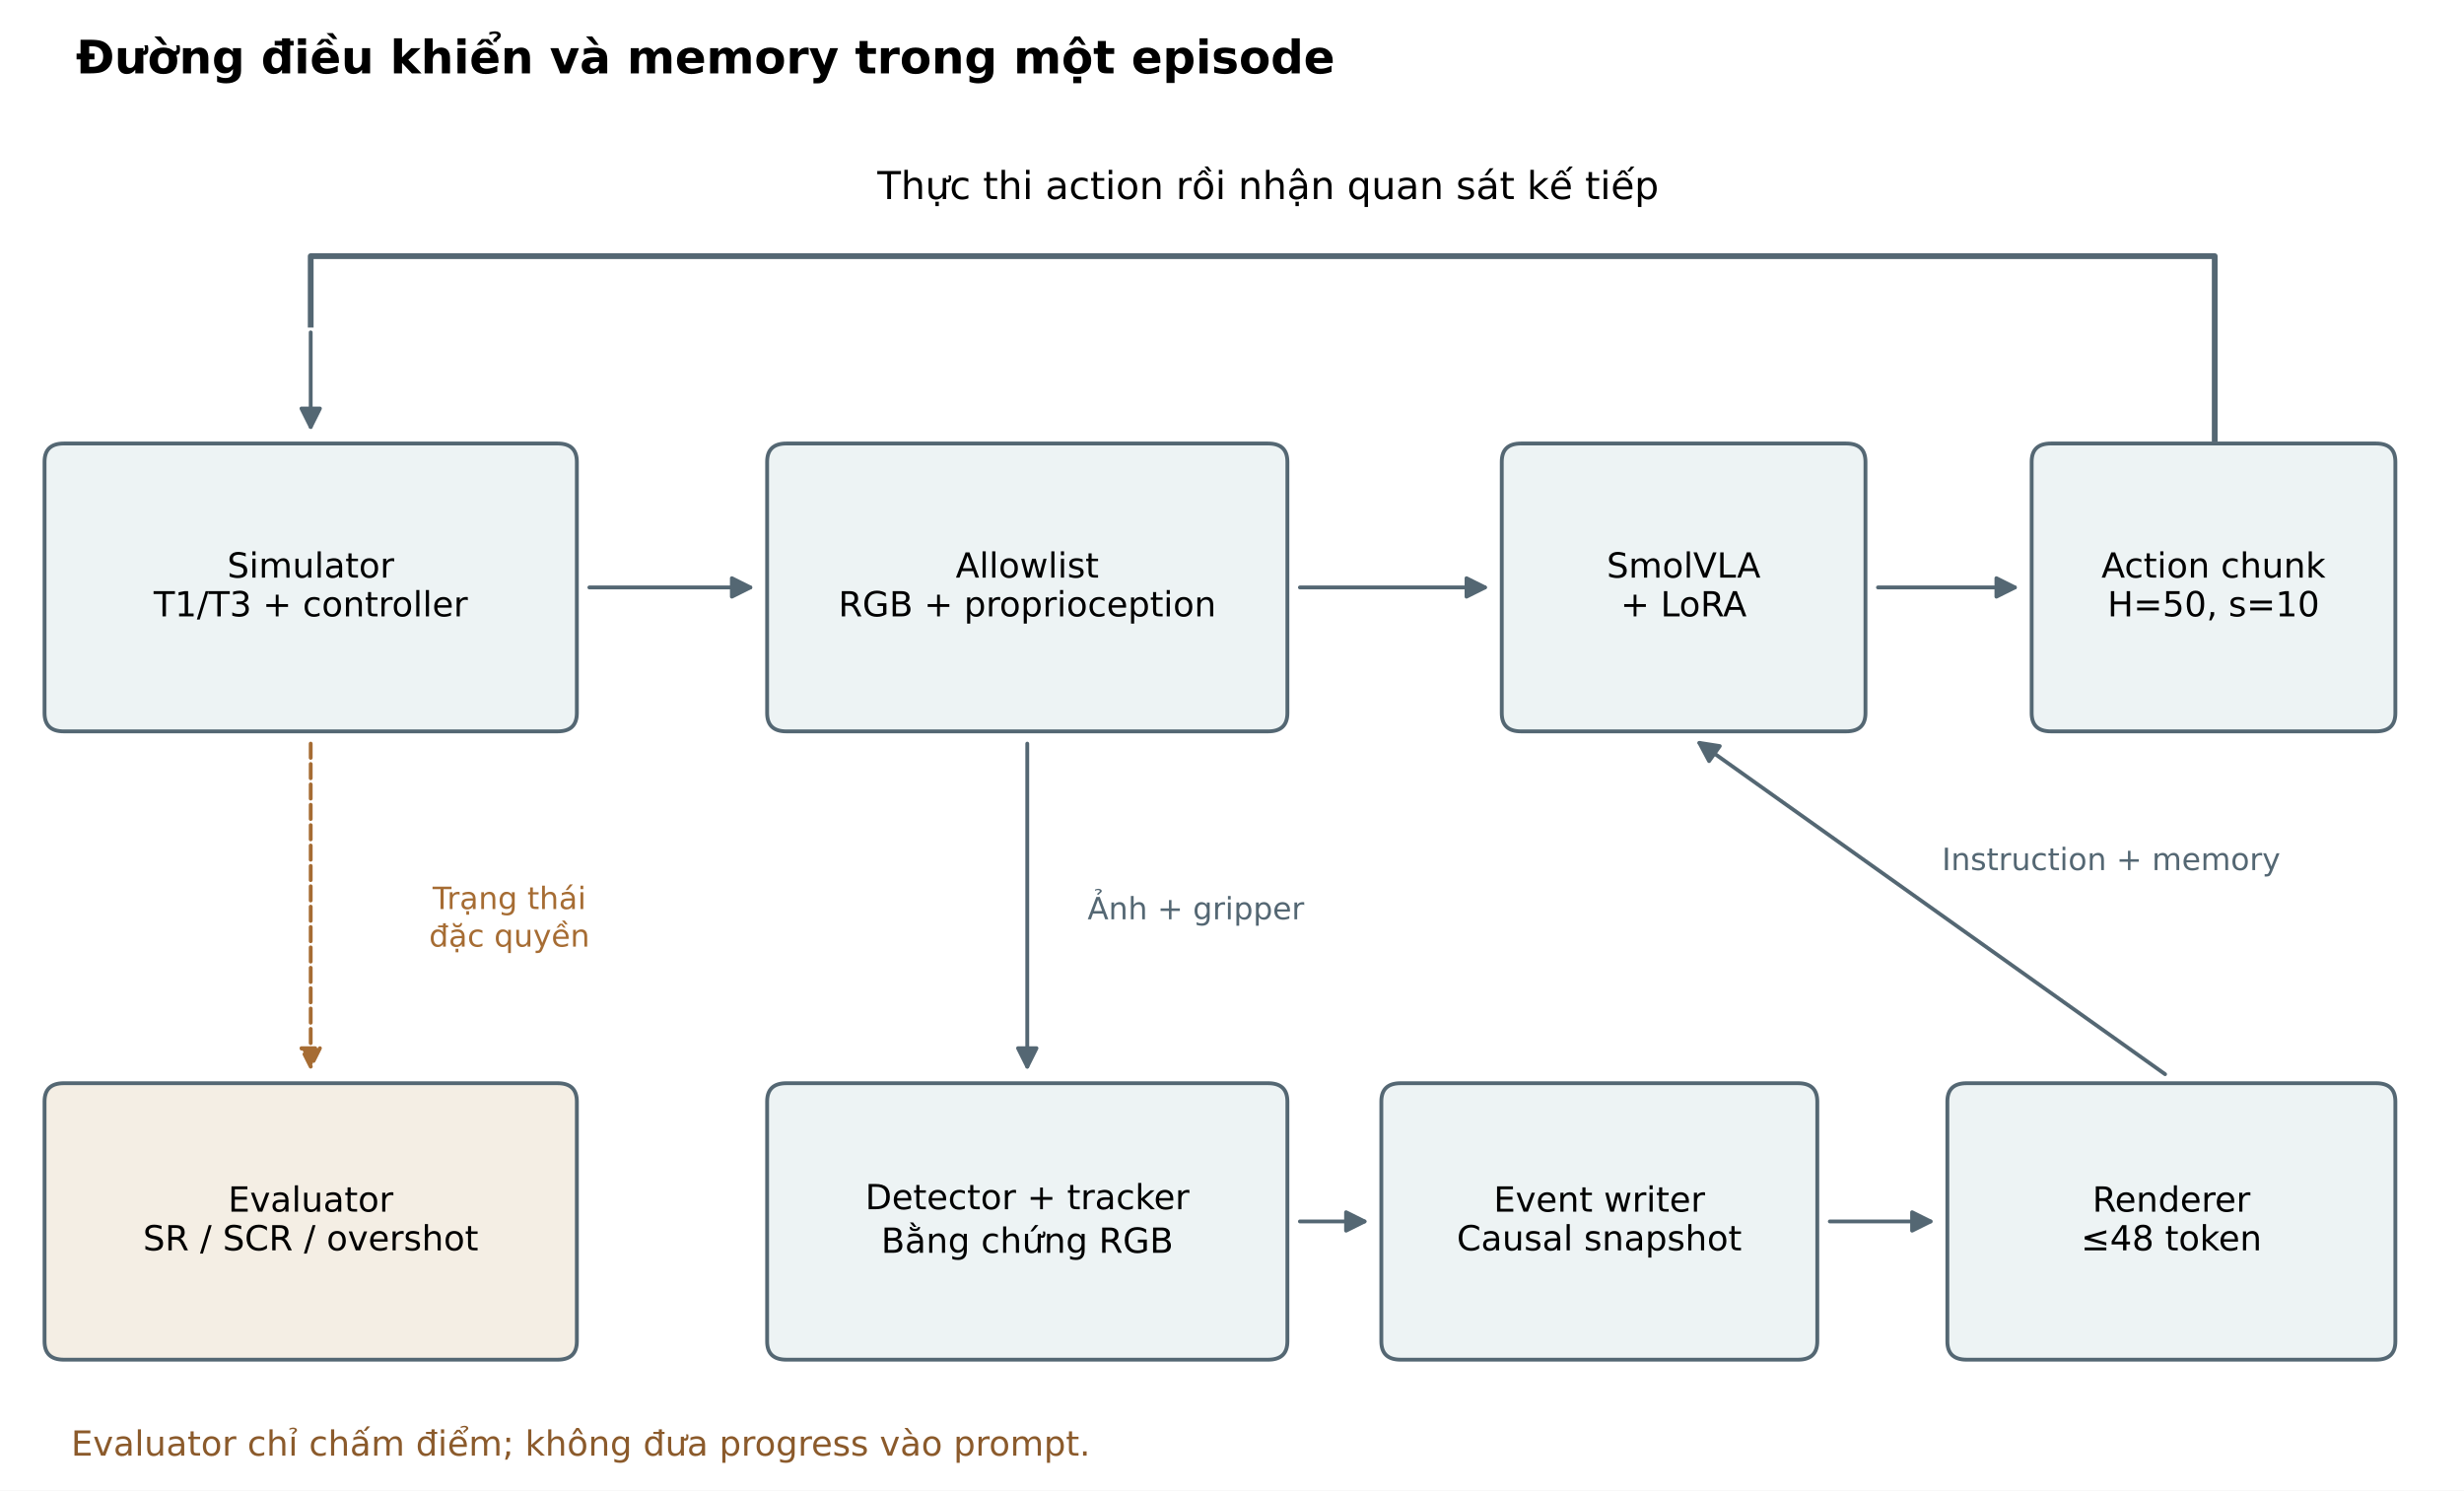
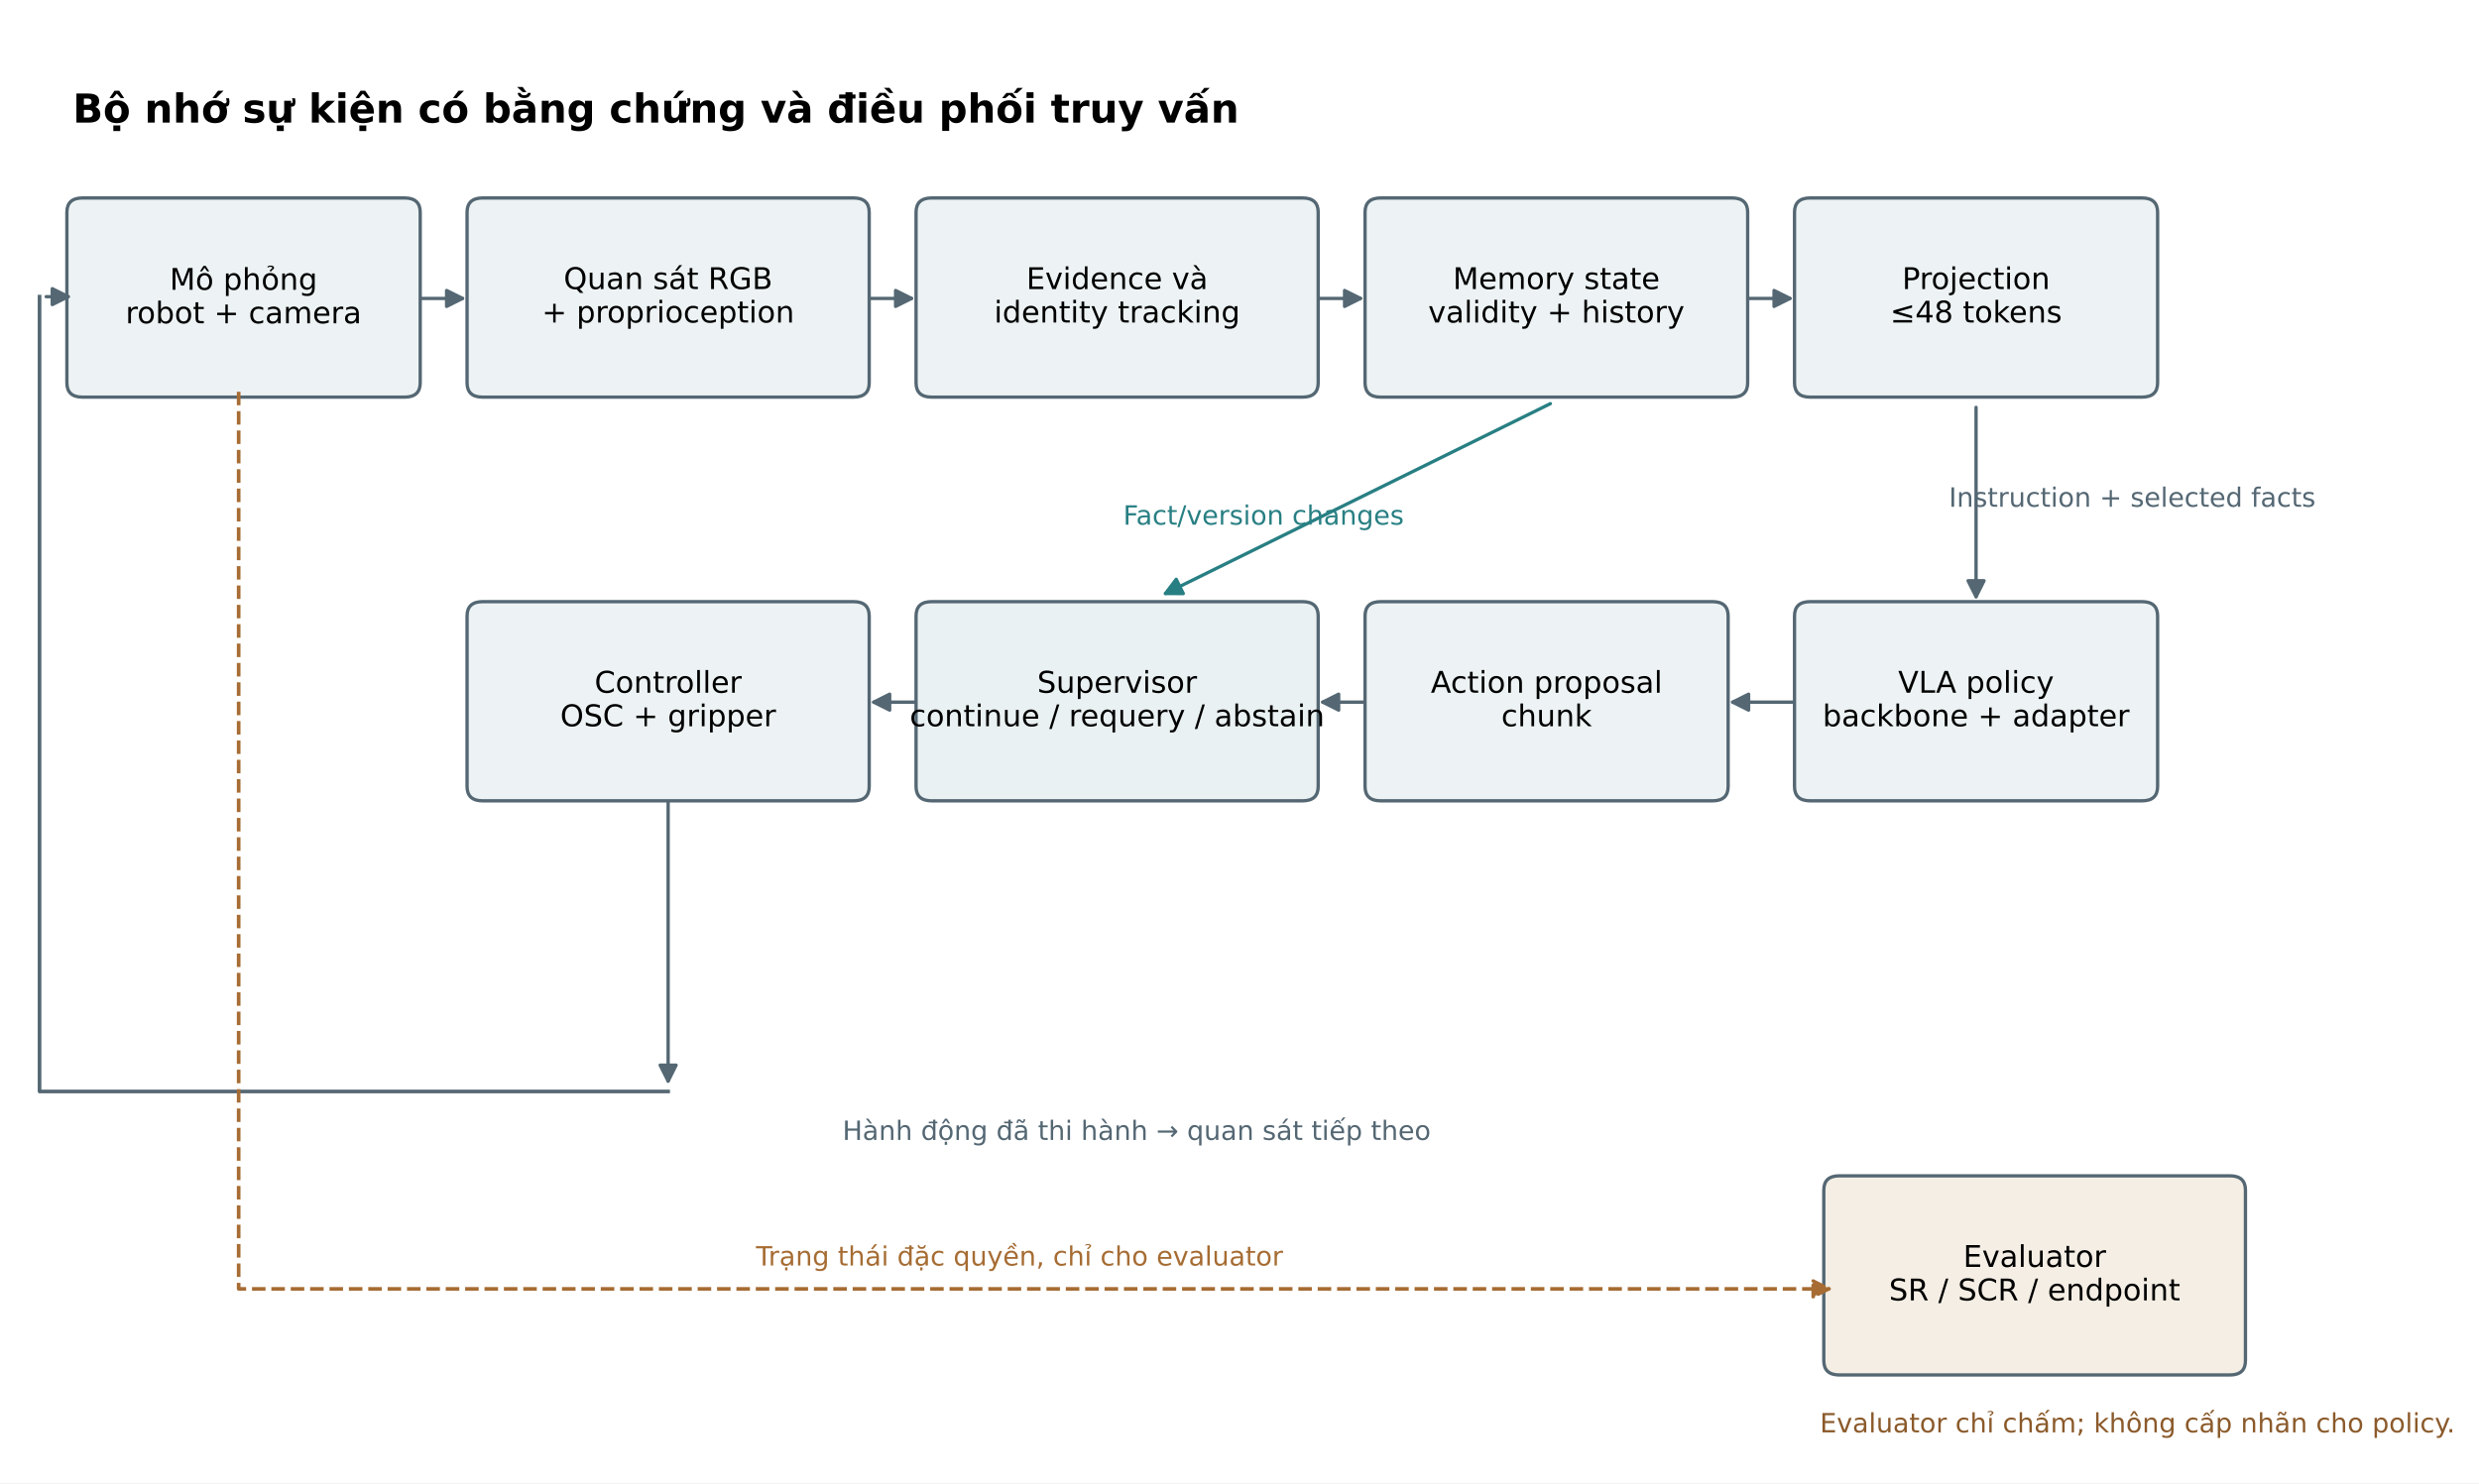
- <svg xmlns="http://www.w3.org/2000/svg" width="640.8pt" height="387.685pt" viewBox="0 0 640.8 387.685" version="1.1">
+ <svg xmlns="http://www.w3.org/2000/svg" width="745.879pt" height="446.4pt" viewBox="0 0 745.879 446.4" version="1.1">
  <defs>
    <style type="text/css">*{stroke-linejoin: round; stroke-linecap: butt}</style>
  </defs>
  <g id="figure_1">
    <g id="patch_1">
-       <path d="M 0 387.685  L 640.8 387.685  L 640.8 0  L 0 0  z " style="fill: #ffffff" />
+       <path d="M 0 446.4 L 745.879 446.4 L 745.879 0 L 0 0 z " style="fill: #ffffff" />
    </g>
    <g id="axes_1">
      <g id="patch_2">
-         <path d="M 16.596 190.232  L 145.008 190.232  Q 150.019 190.232 150.019 185.478  L 150.019 120.11  Q 150.019 115.356 145.008 115.356  L 16.596 115.356  Q 11.585 115.356 11.585 120.11  L 11.585 185.478  Q 11.585 190.232 16.596 190.232  z " clip-path="url(#p681874a50a)" style="fill: #edf3f4; stroke: #546773; stroke-linejoin: miter" />
+         <path d="M 24.821 119.52 L 121.734 119.52 Q 126.433 119.52 126.433 115.2 L 126.433 63.9 Q 126.433 59.58 121.734 59.58 L 24.821 59.58 Q 20.122 59.58 20.122 63.9 L 20.122 115.2 Q 20.122 119.52 24.821 119.52 z " clip-path="url(#p15d43b296d)" style="fill: #edf3f4; stroke: #546773; stroke-linejoin: miter" />
      </g>
      <g id="patch_3">
-         <path d="M 204.516 190.232  L 329.796 190.232  Q 334.807 190.232 334.807 185.478  L 334.807 120.11  Q 334.807 115.356 329.796 115.356  L 204.516 115.356  Q 199.505 115.356 199.505 120.11  L 199.505 185.478  Q 199.505 190.232 204.516 190.232  z " clip-path="url(#p681874a50a)" style="fill: #edf3f4; stroke: #546773; stroke-linejoin: miter" />
+         <path d="M 145.228 119.52 L 256.826 119.52 Q 261.525 119.52 261.525 115.2 L 261.525 63.9 Q 261.525 59.58 256.826 59.58 L 145.228 59.58 Q 140.53 59.58 140.53 63.9 L 140.53 115.2 Q 140.53 119.52 145.228 119.52 z " clip-path="url(#p15d43b296d)" style="fill: #edf3f4; stroke: #546773; stroke-linejoin: miter" />
      </g>
      <g id="patch_4">
-         <path d="M 395.568 190.232  L 480.132 190.232  Q 485.143 190.232 485.143 185.478  L 485.143 120.11  Q 485.143 115.356 480.132 115.356  L 395.568 115.356  Q 390.557 115.356 390.557 120.11  L 390.557 185.478  Q 390.557 190.232 395.568 190.232  z " clip-path="url(#p681874a50a)" style="fill: #edf3f4; stroke: #546773; stroke-linejoin: miter" />
+         <path d="M 280.32 119.52 L 391.918 119.52 Q 396.616 119.52 396.616 115.2 L 396.616 63.9 Q 396.616 59.58 391.918 59.58 L 280.32 59.58 Q 275.621 59.58 275.621 63.9 L 275.621 115.2 Q 275.621 119.52 280.32 119.52 z " clip-path="url(#p15d43b296d)" style="fill: #edf3f4; stroke: #546773; stroke-linejoin: miter" />
      </g>
      <g id="patch_5">
-         <path d="M 533.376 190.232  L 617.94 190.232  Q 622.951 190.232 622.951 185.478  L 622.951 120.11  Q 622.951 115.356 617.94 115.356  L 533.376 115.356  Q 528.365 115.356 528.365 120.11  L 528.365 185.478  Q 528.365 190.232 533.376 190.232  z " clip-path="url(#p681874a50a)" style="fill: #edf3f4; stroke: #546773; stroke-linejoin: miter" />
+         <path d="M 415.412 119.52 L 521.136 119.52 Q 525.834 119.52 525.834 115.2 L 525.834 63.9 Q 525.834 59.58 521.136 59.58 L 415.412 59.58 Q 410.713 59.58 410.713 63.9 L 410.713 115.2 Q 410.713 119.52 415.412 119.52 z " clip-path="url(#p15d43b296d)" style="fill: #edf3f4; stroke: #546773; stroke-linejoin: miter" />
      </g>
      <g id="patch_6">
-         <path d="M 16.596 353.654  L 145.008 353.654  Q 150.019 353.654 150.019 348.9  L 150.019 286.503  Q 150.019 281.749 145.008 281.749  L 16.596 281.749  Q 11.585 281.749 11.585 286.503  L 11.585 348.9  Q 11.585 353.654 16.596 353.654  z " clip-path="url(#p681874a50a)" style="fill: #f4eee4; stroke: #546773; stroke-linejoin: miter" />
+         <path d="M 544.63 119.52 L 644.48 119.52 Q 649.179 119.52 649.179 115.2 L 649.179 63.9 Q 649.179 59.58 644.48 59.58 L 544.63 59.58 Q 539.931 59.58 539.931 63.9 L 539.931 115.2 Q 539.931 119.52 544.63 119.52 z " clip-path="url(#p15d43b296d)" style="fill: #edf3f4; stroke: #546773; stroke-linejoin: miter" />
      </g>
      <g id="patch_7">
-         <path d="M 204.516 353.654  L 329.796 353.654  Q 334.807 353.654 334.807 348.9  L 334.807 286.503  Q 334.807 281.749 329.796 281.749  L 204.516 281.749  Q 199.505 281.749 199.505 286.503  L 199.505 348.9  Q 199.505 353.654 204.516 353.654  z " clip-path="url(#p681874a50a)" style="fill: #edf3f4; stroke: #546773; stroke-linejoin: miter" />
+         <path d="M 544.63 241.02 L 644.48 241.02 Q 649.179 241.02 649.179 236.7 L 649.179 185.4 Q 649.179 181.08 644.48 181.08 L 544.63 181.08 Q 539.931 181.08 539.931 185.4 L 539.931 236.7 Q 539.931 241.02 544.63 241.02 z " clip-path="url(#p15d43b296d)" style="fill: #edf3f4; stroke: #546773; stroke-linejoin: miter" />
      </g>
      <g id="patch_8">
-         <path d="M 364.248 353.654  L 467.604 353.654  Q 472.615 353.654 472.615 348.9  L 472.615 286.503  Q 472.615 281.749 467.604 281.749  L 364.248 281.749  Q 359.237 281.749 359.237 286.503  L 359.237 348.9  Q 359.237 353.654 364.248 353.654  z " clip-path="url(#p681874a50a)" style="fill: #edf3f4; stroke: #546773; stroke-linejoin: miter" />
+         <path d="M 415.412 241.02 L 515.262 241.02 Q 519.961 241.02 519.961 236.7 L 519.961 185.4 Q 519.961 181.08 515.262 181.08 L 415.412 181.08 Q 410.713 181.08 410.713 185.4 L 410.713 236.7 Q 410.713 241.02 415.412 241.02 z " clip-path="url(#p15d43b296d)" style="fill: #edf3f4; stroke: #546773; stroke-linejoin: miter" />
      </g>
      <g id="patch_9">
-         <path d="M 511.452 353.654  L 617.94 353.654  Q 622.951 353.654 622.951 348.9  L 622.951 286.503  Q 622.951 281.749 617.94 281.749  L 511.452 281.749  Q 506.441 281.749 506.441 286.503  L 506.441 348.9  Q 506.441 353.654 511.452 353.654  z " clip-path="url(#p681874a50a)" style="fill: #edf3f4; stroke: #546773; stroke-linejoin: miter" />
+         <path d="M 280.32 241.02 L 391.918 241.02 Q 396.616 241.02 396.616 236.7 L 396.616 185.4 Q 396.616 181.08 391.918 181.08 L 280.32 181.08 Q 275.621 181.08 275.621 185.4 L 275.621 236.7 Q 275.621 241.02 280.32 241.02 z " clip-path="url(#p15d43b296d)" style="fill: #eaf1f2; stroke: #546773; stroke-linejoin: miter" />
      </g>
      <g id="patch_10">
-         <path d="M 153.271 152.794  Q 174.761 152.794 195.133 152.794  " clip-path="url(#p681874a50a)" style="fill: none; stroke: #546773; stroke-linecap: round" />
-         <path d="M 190.333 150.394  L 195.133 152.794  L 190.333 155.194  z " clip-path="url(#p681874a50a)" style="fill: #546773; stroke: #546773; stroke-linecap: round" />
+         <path d="M 145.228 241.02 L 256.826 241.02 Q 261.525 241.02 261.525 236.7 L 261.525 185.4 Q 261.525 181.08 256.826 181.08 L 145.228 181.08 Q 140.53 181.08 140.53 185.4 L 140.53 236.7 Q 140.53 241.02 145.228 241.02 z " clip-path="url(#p15d43b296d)" style="fill: #edf3f4; stroke: #546773; stroke-linejoin: miter" />
      </g>
      <g id="patch_11">
-         <path d="M 338.059 152.794  Q 362.682 152.794 386.187 152.794  " clip-path="url(#p681874a50a)" style="fill: none; stroke: #546773; stroke-linecap: round" />
-         <path d="M 381.387 150.394  L 386.187 152.794  L 381.387 155.194  z " clip-path="url(#p681874a50a)" style="fill: #546773; stroke: #546773; stroke-linecap: round" />
+         <path d="M 553.44 413.82 L 670.911 413.82 Q 675.61 413.82 675.61 409.5 L 675.61 358.2 Q 675.61 353.88 670.911 353.88 L 553.44 353.88 Q 548.741 353.88 548.741 358.2 L 548.741 409.5 Q 548.741 413.82 553.44 413.82 z " clip-path="url(#p15d43b296d)" style="fill: #f4eee4; stroke: #546773; stroke-linejoin: miter" />
      </g>
      <g id="patch_12">
-         <path d="M 488.399 152.794  Q 506.756 152.794 523.995 152.794  " clip-path="url(#p681874a50a)" style="fill: none; stroke: #546773; stroke-linecap: round" />
-         <path d="M 519.195 150.394  L 523.995 152.794  L 519.195 155.194  z " clip-path="url(#p681874a50a)" style="fill: #546773; stroke: #546773; stroke-linecap: round" />
+         <path d="M 126.671 89.82 Q 133.48 89.82 139.172 89.82 " clip-path="url(#p15d43b296d)" style="fill: none; stroke: #546773; stroke-linecap: round" />
+         <path d="M 134.372 87.42 L 139.172 89.82 L 134.372 92.22 z " clip-path="url(#p15d43b296d)" style="fill: #546773; stroke: #546773; stroke-linecap: round" />
      </g>
      <g id="patch_13">
-         <path d="M 267.156 193.42  Q 267.156 235.989 267.156 277.44  " clip-path="url(#p681874a50a)" style="fill: none; stroke: #546773; stroke-linecap: round" />
-         <path d="M 269.556 272.64  L 267.156 277.44  L 264.756 272.64  z " clip-path="url(#p681874a50a)" style="fill: #546773; stroke: #546773; stroke-linecap: round" />
+         <path d="M 261.763 89.82 Q 268.572 89.82 274.263 89.82 " clip-path="url(#p15d43b296d)" style="fill: none; stroke: #546773; stroke-linecap: round" />
+         <path d="M 269.463 87.42 L 274.263 89.82 L 269.463 92.22 z " clip-path="url(#p15d43b296d)" style="fill: #546773; stroke: #546773; stroke-linecap: round" />
      </g>
      <g id="patch_14">
-         <path d="M 338.059 317.701  Q 347.022 317.701 354.867 317.701  " clip-path="url(#p681874a50a)" style="fill: none; stroke: #546773; stroke-linecap: round" />
-         <path d="M 350.067 315.301  L 354.867 317.701  L 350.067 320.101  z " clip-path="url(#p681874a50a)" style="fill: #546773; stroke: #546773; stroke-linecap: round" />
+         <path d="M 396.855 89.82 Q 403.664 89.82 409.355 89.82 " clip-path="url(#p15d43b296d)" style="fill: none; stroke: #546773; stroke-linecap: round" />
+         <path d="M 404.555 87.42 L 409.355 89.82 L 404.555 92.22 z " clip-path="url(#p15d43b296d)" style="fill: #546773; stroke: #546773; stroke-linecap: round" />
      </g>
      <g id="patch_15">
-         <path d="M 475.868 317.701  Q 489.527 317.701 502.069 317.701  " clip-path="url(#p681874a50a)" style="fill: none; stroke: #546773; stroke-linecap: round" />
-         <path d="M 497.269 315.301  L 502.069 317.701  L 497.269 320.101  z " clip-path="url(#p681874a50a)" style="fill: #546773; stroke: #546773; stroke-linecap: round" />
+         <path d="M 526.073 89.82 Q 532.882 89.82 538.573 89.82 " clip-path="url(#p15d43b296d)" style="fill: none; stroke: #546773; stroke-linecap: round" />
+         <path d="M 533.773 87.42 L 538.573 89.82 L 533.773 92.22 z " clip-path="url(#p15d43b296d)" style="fill: #546773; stroke: #546773; stroke-linecap: round" />
      </g>
      <g id="patch_16">
-         <path d="M 563.063 279.399  Q 502.053 235.988 441.953 193.226  " clip-path="url(#p681874a50a)" style="fill: none; stroke: #546773; stroke-linecap: round" />
-         <path d="M 444.473 197.965  L 441.953 193.226  L 447.256 194.054  z " clip-path="url(#p681874a50a)" style="fill: #546773; stroke: #546773; stroke-linecap: round" />
+         <path d="M 594.555 122.597 Q 594.555 151.649 594.555 179.583 " clip-path="url(#p15d43b296d)" style="fill: none; stroke: #546773; stroke-linecap: round" />
+         <path d="M 596.955 174.783 L 594.555 179.583 L 592.155 174.783 z " clip-path="url(#p15d43b296d)" style="fill: #546773; stroke: #546773; stroke-linecap: round" />
      </g>
      <g id="patch_17">
-         <path d="M 80.802 193.42  Q 80.802 235.989 80.802 277.44  " clip-path="url(#p681874a50a)" style="fill: none; stroke-dasharray: 3.7,1.6; stroke-dashoffset: 0; stroke: #a66c33; stroke-linecap: round" />
-         <path d="M 83.202 272.64  L 80.802 277.44  L 78.402 272.64  z " clip-path="url(#p681874a50a)" style="fill: #a66c33; stroke-dasharray: 3.7,1.6; stroke-dashoffset: 0; stroke: #a66c33; stroke-linecap: round" />
+         <path d="M 539.694 211.32 Q 529.948 211.32 521.319 211.32 " clip-path="url(#p15d43b296d)" style="fill: none; stroke: #546773; stroke-linecap: round" />
+         <path d="M 526.119 213.72 L 521.319 211.32 L 526.119 208.92 z " clip-path="url(#p15d43b296d)" style="fill: #546773; stroke: #546773; stroke-linecap: round" />
      </g>
      <g id="patch_18">
-         <path d="M 80.802 86.452  Q 80.802 99.31 80.802 111.05  " clip-path="url(#p681874a50a)" style="fill: none; stroke: #546773; stroke-linecap: round" />
-         <path d="M 83.202 106.25  L 80.802 111.05  L 78.402 106.25  z " clip-path="url(#p681874a50a)" style="fill: #546773; stroke: #546773; stroke-linecap: round" />
+         <path d="M 410.475 211.32 Q 403.665 211.32 397.974 211.32 " clip-path="url(#p15d43b296d)" style="fill: none; stroke: #546773; stroke-linecap: round" />
+         <path d="M 402.774 213.72 L 397.974 211.32 L 402.774 208.92 z " clip-path="url(#p15d43b296d)" style="fill: #546773; stroke: #546773; stroke-linecap: round" />
+       </g>
+       <g id="patch_19">
+         <path d="M 275.383 211.32 Q 268.574 211.32 262.883 211.32 " clip-path="url(#p15d43b296d)" style="fill: none; stroke: #546773; stroke-linecap: round" />
+         <path d="M 267.683 213.72 L 262.883 211.32 L 267.683 208.92 z " clip-path="url(#p15d43b296d)" style="fill: #546773; stroke: #546773; stroke-linecap: round" />
+       </g>
+       <g id="patch_20">
+         <path d="M 466.477 121.486 Q 408.067 150.301 350.66 178.621 " clip-path="url(#p15d43b296d)" style="fill: none; stroke: #287f83; stroke-linecap: round" />
+         <path d="M 356.027 178.65 L 350.66 178.621 L 353.903 174.345 z " clip-path="url(#p15d43b296d)" style="fill: #287f83; stroke: #287f83; stroke-linecap: round" />
+       </g>
+       <g id="patch_21">
+         <path d="M 201.027 241.399 Q 201.027 283.948 201.027 325.38 " clip-path="url(#p15d43b296d)" style="fill: none; stroke: #546773; stroke-linecap: round" />
+         <path d="M 203.427 320.58 L 201.027 325.38 L 198.627 320.58 z " clip-path="url(#p15d43b296d)" style="fill: #546773; stroke: #546773; stroke-linecap: round" />
+       </g>
+       <g id="patch_22">
+         <path d="M 13.898 89.28 Q 17.77 89.28 20.524 89.28 " clip-path="url(#p15d43b296d)" style="fill: none; stroke: #546773; stroke-linecap: round" />
+         <path d="M 15.724 86.88 L 20.524 89.28 L 15.724 91.68 z " clip-path="url(#p15d43b296d)" style="fill: #546773; stroke: #546773; stroke-linecap: round" />
+       </g>
+       <g id="patch_23">
+         <path d="M 549.566 387.9 Q 550.502 387.9 550.32 387.9 " clip-path="url(#p15d43b296d)" style="fill: none; stroke-dasharray: 3.7,1.6; stroke-dashoffset: 0; stroke: #a66c33; stroke-linecap: round" />
+         <path d="M 545.52 385.5 L 550.32 387.9 L 545.52 390.3 z " clip-path="url(#p15d43b296d)" style="fill: #a66c33; stroke-dasharray: 3.7,1.6; stroke-dashoffset: 0; stroke: #a66c33; stroke-linecap: round" />
      </g>
      <g id="line2d_1">
-         <path d="M 575.971 114.167  L 575.971 66.626  L 80.802 66.626  L 80.802 84.454  " clip-path="url(#p681874a50a)" style="fill: none; stroke: #546773; stroke-width: 1.5; stroke-linecap: square" />
+         <path d="M 201.027 328.5 L 11.899 328.5 L 11.899 89.28 " clip-path="url(#p15d43b296d)" style="fill: none; stroke: #546773; stroke-width: 1.1; stroke-linecap: square" />
+       </g>
+       <g id="line2d_2">
+         <path d="M 71.809 117.9 L 71.809 387.9 L 547.567 387.9 " clip-path="url(#p15d43b296d)" style="fill: none; stroke-dasharray: 4.07,1.76; stroke-dashoffset: 0; stroke: #a66c33; stroke-width: 1.1" />
      </g>
      <g id="text_1">
-         <text style="font: 9px 'DejaVu Sans'" transform="translate(59.08458 150.2384)">Simulator</text>
-         <text style="font: 9px 'DejaVu Sans'" transform="translate(39.96661 160.3165)">T1/T3 + controller</text>
+         <text style="font: 9px 'DejaVu Sans'" transform="translate(51.04041 87.22012)">Mô phỏng</text>
+         <text style="font: 9px 'DejaVu Sans'" transform="translate(37.77806 97.29816)">robot + camera</text>
      </g>
      <g id="text_2">
-         <text style="font: 9px 'DejaVu Sans'" transform="translate(248.5351 150.2384)">Allowlist</text>
-         <text style="font: 9px 'DejaVu Sans'" transform="translate(218.035 160.3165)">RGB + proprioception</text>
+         <text style="font: 9px 'DejaVu Sans'" transform="translate(169.5961 86.99442)">Quan sát RGB</text>
+         <text style="font: 9px 'DejaVu Sans'" transform="translate(163.0373 97.07245)">+ proprioception</text>
      </g>
      <g id="text_3">
-         <text style="font: 9px 'DejaVu Sans'" transform="translate(417.8412 150.2384)">SmolVLA</text>
-         <text style="font: 9px 'DejaVu Sans'" transform="translate(421.4419 160.3165)">+ LoRA</text>
+         <text style="font: 9px 'DejaVu Sans'" transform="translate(308.7897 86.99442)">Evidence và</text>
+         <text style="font: 9px 'DejaVu Sans'" transform="translate(299.1084 97.07245)">identity tracking</text>
      </g>
      <g id="text_4">
-         <text style="font: 9px 'DejaVu Sans'" transform="translate(546.4987 150.2384)">Action chunk</text>
-         <text style="font: 9px 'DejaVu Sans'" transform="translate(548.0751 160.3165)">H=50, s=10</text>
+         <text style="font: 9px 'DejaVu Sans'" transform="translate(437.1428 86.99442)">Memory state</text>
+         <text style="font: 9px 'DejaVu Sans'" transform="translate(429.7094 97.07245)">validity + history</text>
      </g>
      <g id="text_5">
-         <text style="font: 9px 'DejaVu Sans'" transform="translate(59.31028 315.1459)">Evaluator</text>
-         <text style="font: 9px 'DejaVu Sans'" transform="translate(37.19067 325.2239)">SR / SCR / overshot</text>
+         <text style="font: 9px 'DejaVu Sans'" transform="translate(572.3053 86.99442)">Projection</text>
+         <text style="font: 9px 'DejaVu Sans'" transform="translate(568.7025 97.07245)">≤48 tokens</text>
      </g>
      <g id="text_6">
-         <text style="font: 9px 'DejaVu Sans'" transform="translate(225.0086 314.5232)">Detector + tracker</text>
-         <text style="font: 9px 'DejaVu Sans'" transform="translate(229.1542 325.8466)">Bằng chứng RGB</text>
+         <text style="font: 9px 'DejaVu Sans'" transform="translate(571.1114 208.4944)">VLA policy</text>
+         <text style="font: 9px 'DejaVu Sans'" transform="translate(548.3864 218.5725)">backbone + adapter</text>
      </g>
      <g id="text_7">
-         <text style="font: 9px 'DejaVu Sans'" transform="translate(388.4408 315.1459)">Event writer</text>
-         <text style="font: 9px 'DejaVu Sans'" transform="translate(378.8678 325.2239)">Causal snapshot</text>
+         <text style="font: 9px 'DejaVu Sans'" transform="translate(430.4921 208.4944)">Action proposal</text>
+         <text style="font: 9px 'DejaVu Sans'" transform="translate(451.7012 218.5725)">chunk</text>
      </g>
      <g id="text_8">
-         <text style="font: 9px 'DejaVu Sans'" transform="translate(544.1577 315.1459)">Renderer</text>
-         <text style="font: 9px 'DejaVu Sans'" transform="translate(541.1877 325.2239)">≤48 token</text>
+         <text style="font: 9px 'DejaVu Sans'" transform="translate(312.0733 208.4944)">Supervisor</text>
+         <text style="font: 9px 'DejaVu Sans'" transform="translate(273.7087 218.5725)">continue / requery / abstain</text>
      </g>
      <g id="text_9">
-         <text style="fill: #546773; font: 8px 'DejaVu Sans'; text-anchor: middle" x="311.004" y="239.119" transform="rotate(-0 311.004 239.1187)">Ảnh + gripper</text>
+         <text style="font: 9px 'DejaVu Sans'" transform="translate(178.8942 208.4944)">Controller</text>
+         <text style="font: 9px 'DejaVu Sans'" transform="translate(168.5653 218.5725)">OSC + gripper</text>
      </g>
      <g id="text_10">
-         <text style="fill: #546773; font: 8px 'DejaVu Sans'; text-anchor: middle" x="549.036" y="226.313" transform="rotate(-0 549.036 226.3128)">Instruction + memory</text>
+         <text style="font: 9px 'DejaVu Sans'" transform="translate(590.6839 381.2944)">Evaluator</text>
+         <text style="font: 9px 'DejaVu Sans'" transform="translate(568.3597 391.3725)">SR / SCR / endpoint</text>
      </g>
      <g id="text_11">
-         <text style="fill: #a66c33; font: 8px 'DejaVu Sans'" transform="translate(112.52 236.4408)">Trạng thái</text>
-         <text style="fill: #a66c33; font: 8px 'DejaVu Sans'" transform="translate(111.5806 246.218)">đặc quyền</text>
+         <text style="fill: #546773; font: 8px 'DejaVu Sans'; text-anchor: middle" x="641.543" y="152.507" transform="rotate(-0 641.5434 152.5075)">Instruction + selected facts</text>
      </g>
      <g id="text_12">
-         <text style="font: 10px 'DejaVu Sans'; text-anchor: middle" x="329.796" y="51.77" transform="rotate(-0 329.796 51.76959)">Thực thi action rồi nhận quan sát kế tiếp</text>
+         <text style="fill: #287f83; font: 8px 'DejaVu Sans'; text-anchor: middle" x="380.17" y="157.907" transform="rotate(-0 380.1704 157.9075)">Fact/version changes</text>
      </g>
      <g id="text_13">
-         <text style="font: 700 12px 'DejaVu Sans'; text-anchor: start" x="19.728" y="19.085" transform="rotate(-0 19.728 19.08522)">Đường điều khiển và memory trong một episode</text>
+         <text style="fill: #546773; font: 8px 'DejaVu Sans'; text-anchor: middle" x="341.992" y="343.08" transform="rotate(-0 341.9923 343.08)">Hành động đã thi hành → quan sát tiếp theo</text>
      </g>
      <g id="text_14">
-         <text style="fill: #8b5a2b; font: 9px 'DejaVu Sans'; text-anchor: start" x="18.475" y="378.613" transform="rotate(-0 18.4752 378.6133)">Evaluator chỉ chấm điểm; không đưa progress vào prompt.</text>
+         <text style="fill: #a66c33; font: 8px 'DejaVu Sans'; text-anchor: middle" x="306.751" y="380.88" transform="rotate(-0 306.7511 380.88)">Trạng thái đặc quyền, chỉ cho evaluator</text>
+       </g>
+       <g id="text_15">
+         <text style="font: 700 12px 'DejaVu Sans'; text-anchor: start" x="21.884" y="36.9" transform="rotate(-0 21.88387 36.9)">Bộ nhớ sự kiện có bằng chứng và điều phối truy vấn</text>
+       </g>
+       <g id="text_16">
+         <text style="fill: #8b5a2b; font: 8px 'DejaVu Sans'; text-anchor: start" x="547.567" y="431.1" transform="rotate(-0 547.5666 431.1)">Evaluator chỉ chấm; không cấp nhãn cho policy.</text>
      </g>
    </g>
  </g>
  <defs>
-     <clipPath id="p681874a50a">
-       <rect x="7.2" y="7.2" width="626.4" height="362.499" />
+     <clipPath id="p15d43b296d">
+       <rect x="7.2" y="7.2" width="704.826" height="432" />
    </clipPath>
  </defs>
</svg>
